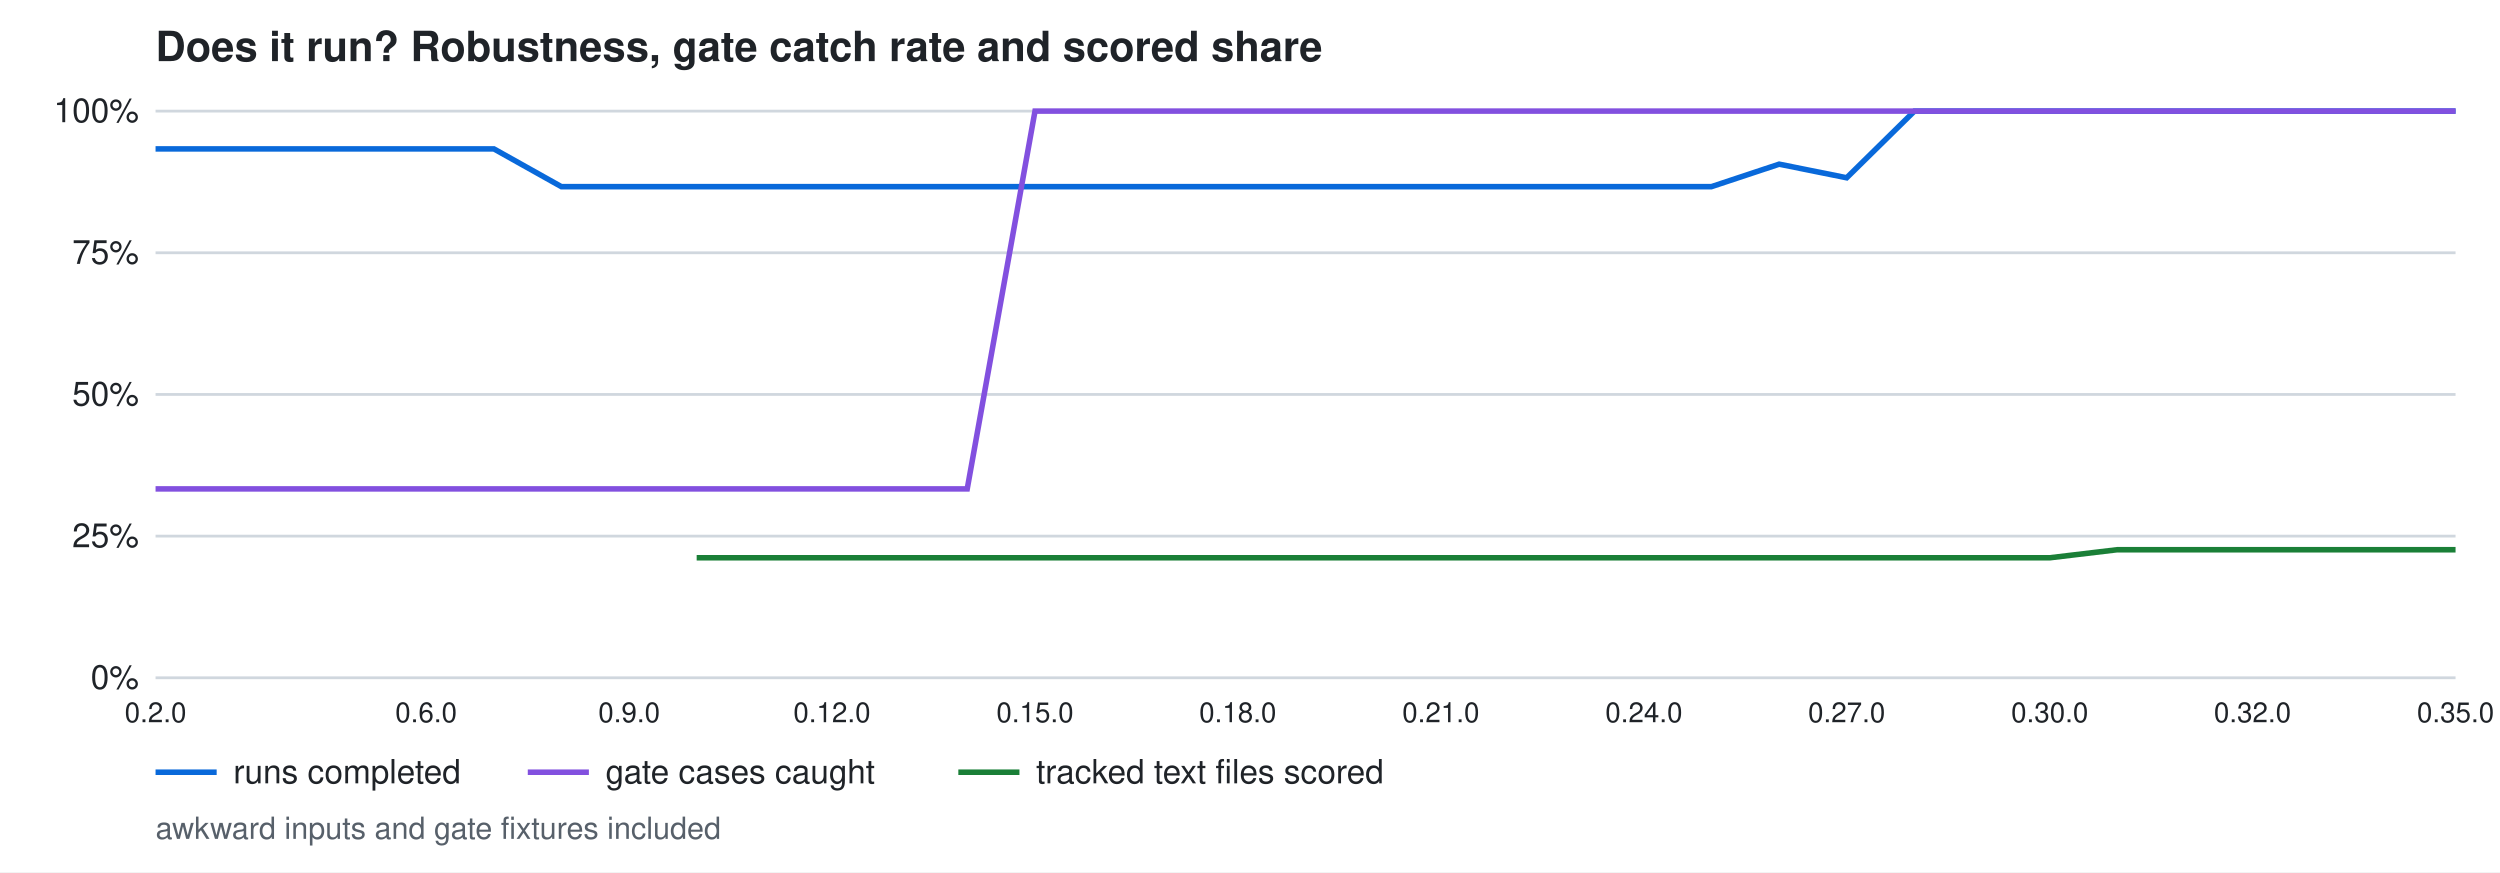
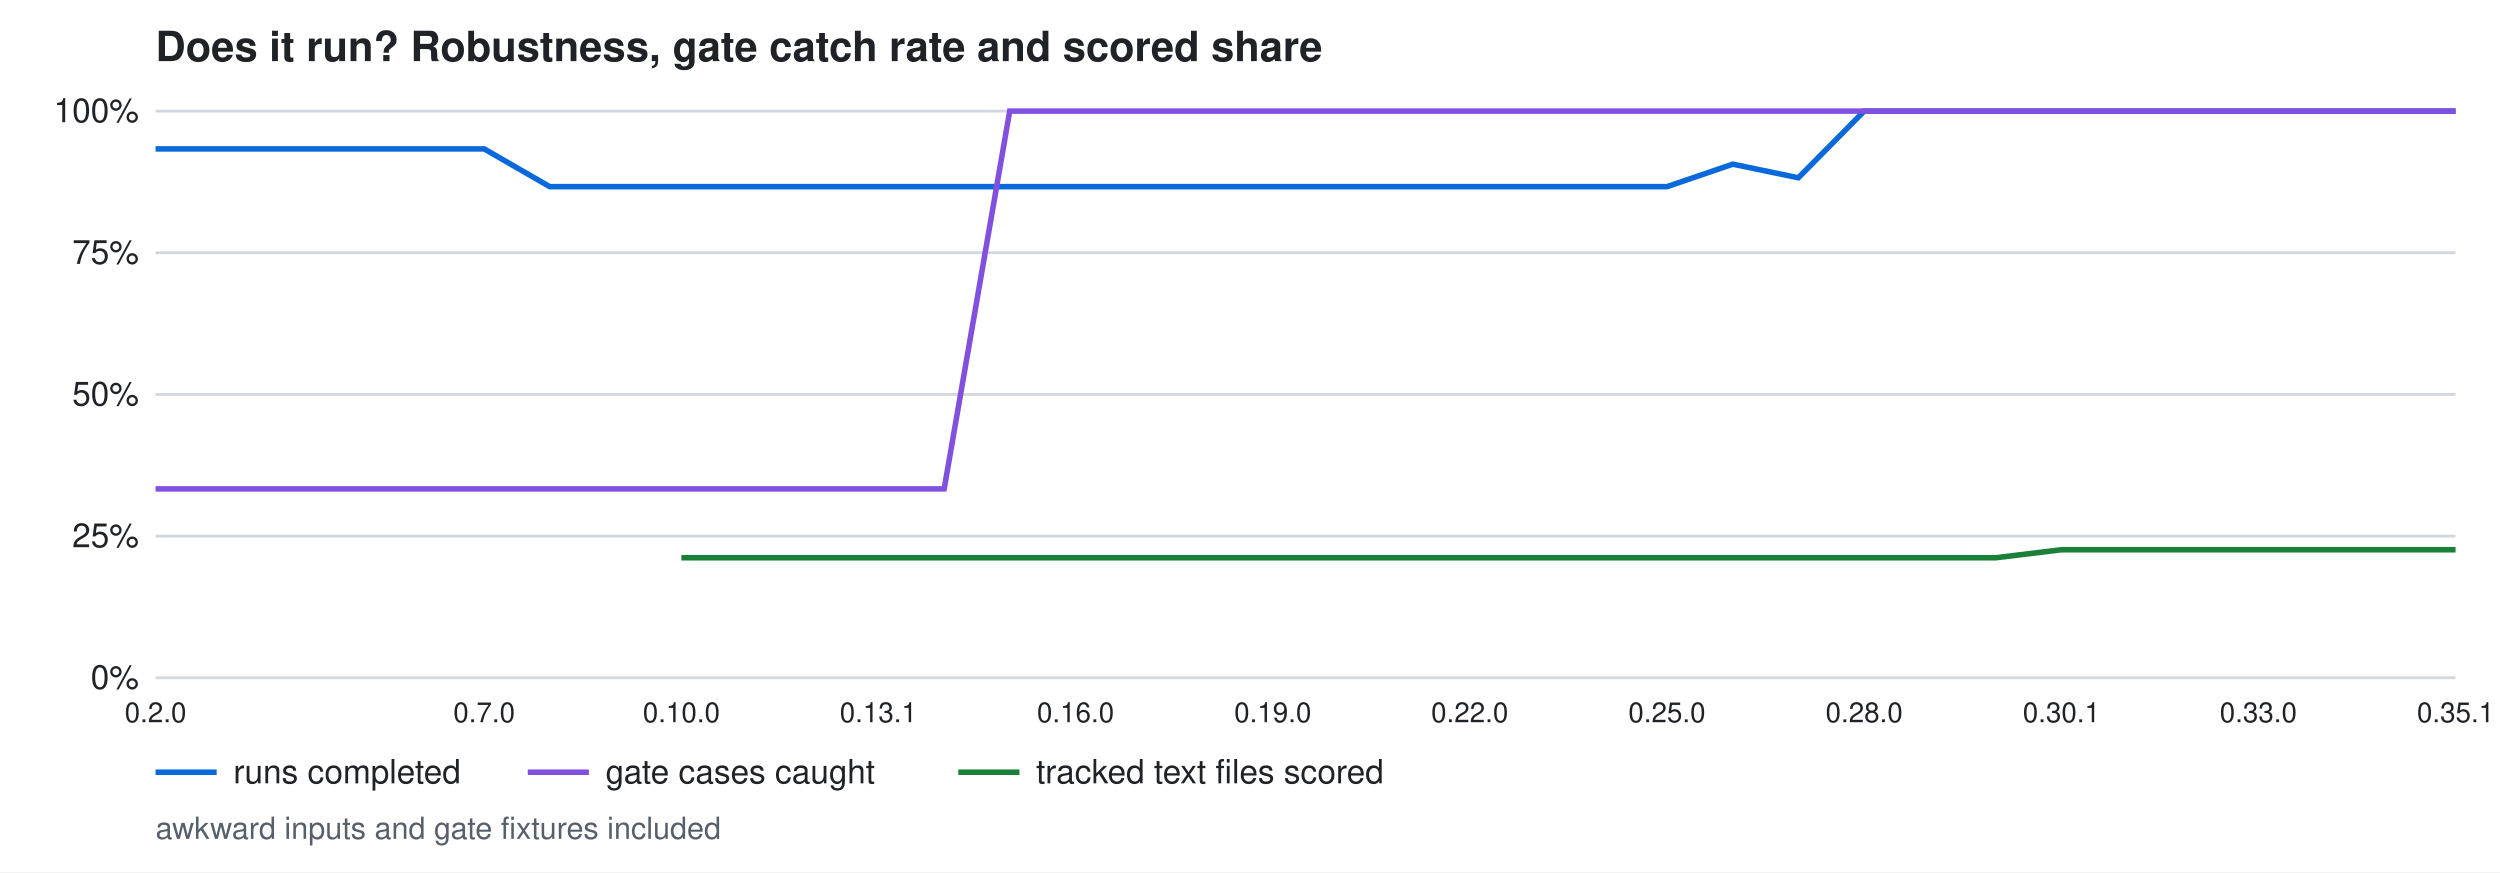
<svg xmlns="http://www.w3.org/2000/svg" width="900" height="314" viewBox="0 0 900 314" font-family="-apple-system,Segoe UI,Helvetica,Arial,sans-serif" font-size="12">
  <rect width="900" height="314" fill="#ffffff" />
  <text x="56" y="22" font-size="15" font-weight="600" fill="#1f2328">Does it run? Robustness, gate catch rate and scored share</text>
  <line x1="56" y1="244.0" x2="884" y2="244.0" stroke="#d0d7de" stroke-width="1" />
  <text x="50" y="248.0" text-anchor="end" fill="#1f2328">0%</text>
  <line x1="56" y1="193.0" x2="884" y2="193.0" stroke="#d0d7de" stroke-width="1" />
  <text x="50" y="197.0" text-anchor="end" fill="#1f2328">25%</text>
  <line x1="56" y1="142.0" x2="884" y2="142.0" stroke="#d0d7de" stroke-width="1" />
  <text x="50" y="146.0" text-anchor="end" fill="#1f2328">50%</text>
  <line x1="56" y1="91.0" x2="884" y2="91.0" stroke="#d0d7de" stroke-width="1" />
  <text x="50" y="95.0" text-anchor="end" fill="#1f2328">75%</text>
  <line x1="56" y1="40.0" x2="884" y2="40.0" stroke="#d0d7de" stroke-width="1" />
  <text x="50" y="44.0" text-anchor="end" fill="#1f2328">100%</text>
  <text x="56.0" y="260" text-anchor="middle" fill="#1f2328" font-size="10">0.2.0</text>
-   <text x="153.4" y="260" text-anchor="middle" fill="#1f2328" font-size="10">0.6.0</text>
-   <text x="226.5" y="260" text-anchor="middle" fill="#1f2328" font-size="10">0.9.0</text>
-   <text x="299.5" y="260" text-anchor="middle" fill="#1f2328" font-size="10">0.12.0</text>
-   <text x="372.6" y="260" text-anchor="middle" fill="#1f2328" font-size="10">0.15.0</text>
-   <text x="445.6" y="260" text-anchor="middle" fill="#1f2328" font-size="10">0.18.0</text>
-   <text x="518.7" y="260" text-anchor="middle" fill="#1f2328" font-size="10">0.21.0</text>
-   <text x="591.8" y="260" text-anchor="middle" fill="#1f2328" font-size="10">0.24.0</text>
-   <text x="664.8" y="260" text-anchor="middle" fill="#1f2328" font-size="10">0.27.0</text>
-   <text x="737.9" y="260" text-anchor="middle" fill="#1f2328" font-size="10">0.30.0</text>
-   <text x="810.9" y="260" text-anchor="middle" fill="#1f2328" font-size="10">0.32.0</text>
-   <text x="884.0" y="260" text-anchor="middle" fill="#1f2328" font-size="10">0.35.0</text>
-   <polyline points="56.0,53.6 80.4,53.6 104.7,53.6 129.1,53.6 153.4,53.6 177.8,53.6 202.1,67.2 226.5,67.2 250.8,67.2 275.2,67.2 299.5,67.2 323.9,67.2 348.2,67.2 372.6,67.2 396.9,67.2 421.3,67.2 445.6,67.2 470.0,67.2 494.4,67.2 518.7,67.2 543.1,67.2 567.4,67.2 591.8,67.2 616.1,67.2 640.5,59.1 664.8,64.0 689.2,40.0 713.5,40.0 737.9,40.0 762.2,40.0 786.6,40.0 810.9,40.0 835.3,40.0 859.6,40.0 884.0,40.0" fill="none" stroke="#0969da" stroke-width="2" />
-   <polyline points="56.0,176.0 80.4,176.0 104.7,176.0 129.1,176.0 153.4,176.0 177.8,176.0 202.1,176.0 226.5,176.0 250.8,176.0 275.2,176.0 299.5,176.0 323.9,176.0 348.2,176.0 372.6,40.0 396.9,40.0 421.3,40.0 445.6,40.0 470.0,40.0 494.4,40.0 518.7,40.0 543.1,40.0 567.4,40.0 591.8,40.0 616.1,40.0 640.5,40.0 664.8,40.0 689.2,40.0 713.5,40.0 737.9,40.0 762.2,40.0 786.6,40.0 810.9,40.0 835.3,40.0 859.6,40.0 884.0,40.0" fill="none" stroke="#8250df" stroke-width="2" />
-   <polyline points="250.8,200.8 275.2,200.8 299.5,200.8 323.9,200.8 348.2,200.8 372.6,200.8 396.9,200.8 421.3,200.8 445.6,200.8 470.0,200.8 494.4,200.8 518.7,200.8 543.1,200.8 567.4,200.8 591.8,200.8 616.1,200.8 640.5,200.8 664.8,200.8 689.2,200.8 713.5,200.8 737.9,200.8 762.2,197.9 786.6,197.9 810.9,197.9 835.3,197.9 859.6,197.9 884.0,197.9" fill="none" stroke="#1a7f37" stroke-width="2" />
+   <text x="174.3" y="260" text-anchor="middle" fill="#1f2328" font-size="10">0.7.0</text>
+   <text x="245.3" y="260" text-anchor="middle" fill="#1f2328" font-size="10">0.10.0</text>
+   <text x="316.2" y="260" text-anchor="middle" fill="#1f2328" font-size="10">0.13.1</text>
+   <text x="387.2" y="260" text-anchor="middle" fill="#1f2328" font-size="10">0.16.0</text>
+   <text x="458.2" y="260" text-anchor="middle" fill="#1f2328" font-size="10">0.19.0</text>
+   <text x="529.1" y="260" text-anchor="middle" fill="#1f2328" font-size="10">0.22.0</text>
+   <text x="600.1" y="260" text-anchor="middle" fill="#1f2328" font-size="10">0.25.0</text>
+   <text x="671.1" y="260" text-anchor="middle" fill="#1f2328" font-size="10">0.28.0</text>
+   <text x="742.1" y="260" text-anchor="middle" fill="#1f2328" font-size="10">0.30.1</text>
+   <text x="813.0" y="260" text-anchor="middle" fill="#1f2328" font-size="10">0.33.0</text>
+   <text x="884.0" y="260" text-anchor="middle" fill="#1f2328" font-size="10">0.35.1</text>
+   <polyline points="56.0,53.6 79.7,53.6 103.3,53.6 127.0,53.6 150.6,53.6 174.3,53.6 197.9,67.2 221.6,67.2 245.3,67.2 268.9,67.2 292.6,67.2 316.2,67.2 339.9,67.2 363.5,67.2 387.2,67.2 410.9,67.2 434.5,67.2 458.2,67.2 481.8,67.2 505.5,67.2 529.1,67.2 552.8,67.2 576.5,67.2 600.1,67.2 623.8,59.1 647.4,64.0 671.1,40.0 694.7,40.0 718.4,40.0 742.1,40.0 765.7,40.0 789.4,40.0 813.0,40.0 836.7,40.0 860.3,40.0 884.0,40.0" fill="none" stroke="#0969da" stroke-width="2" />
+   <polyline points="56.0,176.0 79.7,176.0 103.3,176.0 127.0,176.0 150.6,176.0 174.3,176.0 197.9,176.0 221.6,176.0 245.3,176.0 268.9,176.0 292.6,176.0 316.2,176.0 339.9,176.0 363.5,40.0 387.2,40.0 410.9,40.0 434.5,40.0 458.2,40.0 481.8,40.0 505.5,40.0 529.1,40.0 552.8,40.0 576.5,40.0 600.1,40.0 623.8,40.0 647.4,40.0 671.1,40.0 694.7,40.0 718.4,40.0 742.1,40.0 765.7,40.0 789.4,40.0 813.0,40.0 836.7,40.0 860.3,40.0 884.0,40.0" fill="none" stroke="#8250df" stroke-width="2" />
+   <polyline points="245.3,200.8 268.9,200.8 292.6,200.8 316.2,200.8 339.9,200.8 363.5,200.8 387.2,200.8 410.9,200.8 434.5,200.8 458.2,200.8 481.8,200.8 505.5,200.8 529.1,200.8 552.8,200.8 576.5,200.8 600.1,200.8 623.8,200.8 647.4,200.8 671.1,200.8 694.7,200.8 718.4,200.8 742.1,197.9 765.7,197.9 789.4,197.9 813.0,197.9 836.7,197.9 860.3,197.9 884.0,197.9" fill="none" stroke="#1a7f37" stroke-width="2" />
  <line x1="56" y1="278" x2="78" y2="278" stroke="#0969da" stroke-width="2" />
  <text x="84" y="282" fill="#1f2328">runs completed</text>
  <line x1="190" y1="278" x2="212" y2="278" stroke="#8250df" stroke-width="2" />
  <text x="218" y="282" fill="#1f2328">gate cases caught</text>
  <line x1="345" y1="278" x2="367" y2="278" stroke="#1a7f37" stroke-width="2" />
  <text x="373" y="282" fill="#1f2328">tracked text files scored</text>
  <text x="56" y="302" fill="#57606a" font-size="11">awkward inputs and gate fixtures included</text>
</svg>
